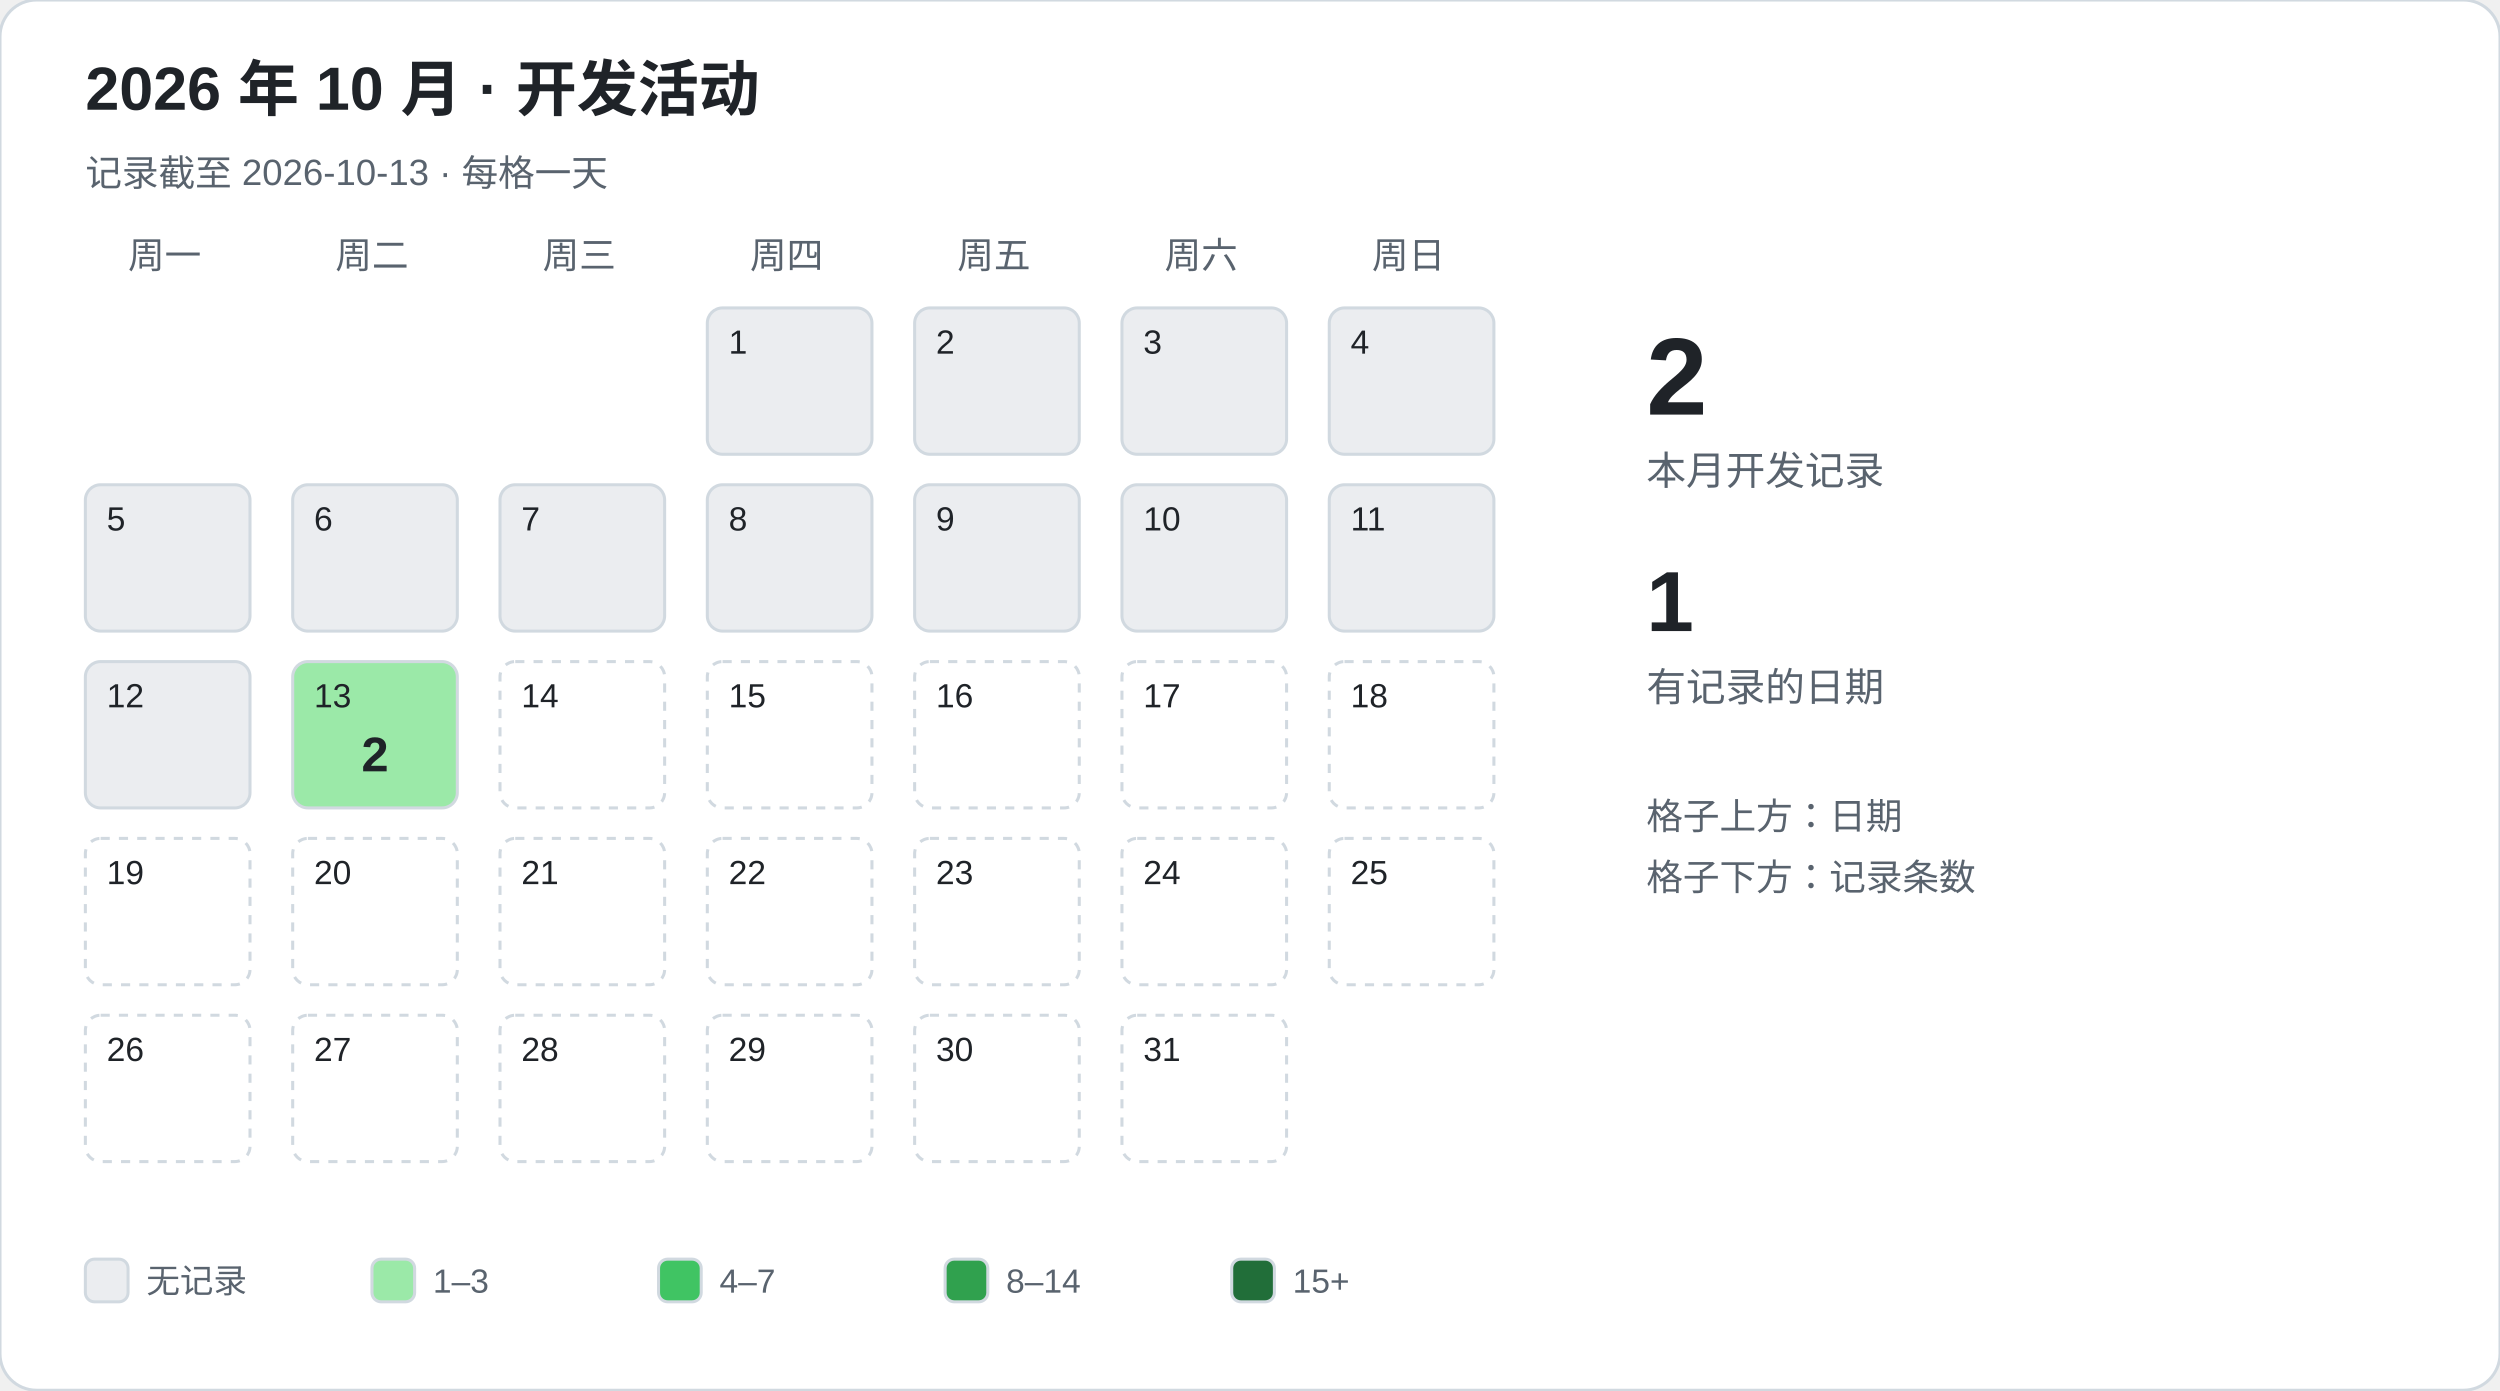
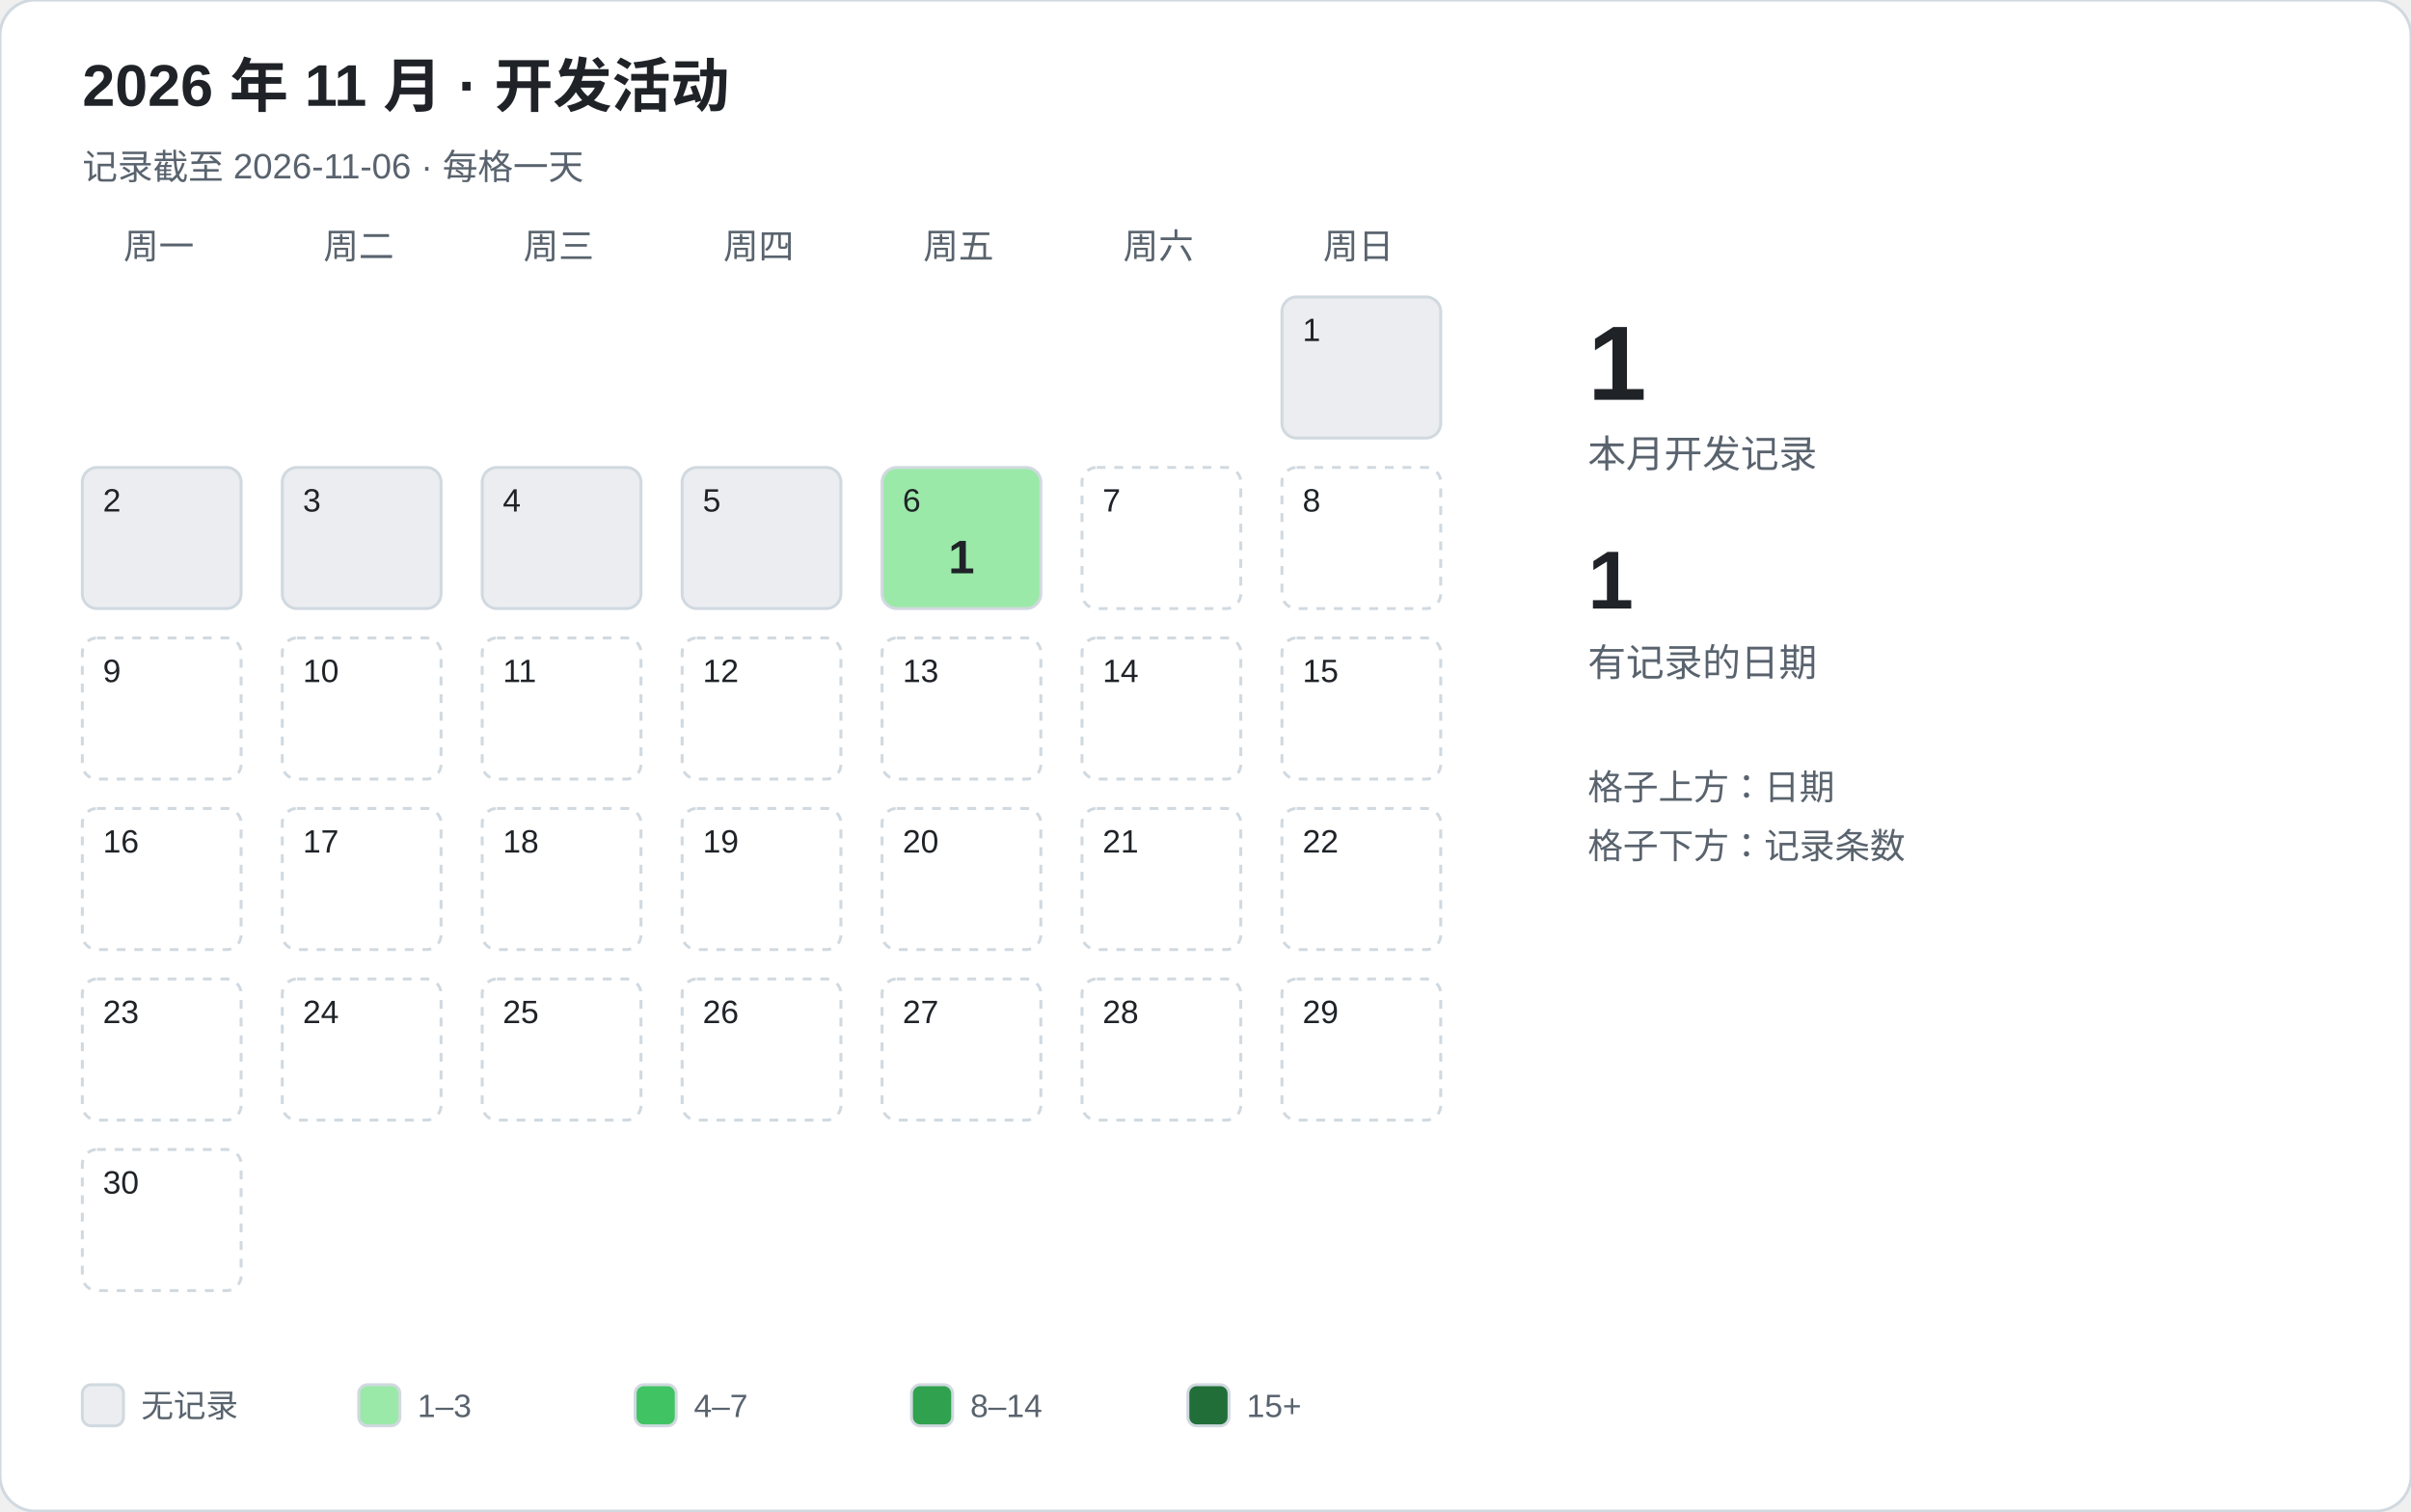
- <svg xmlns="http://www.w3.org/2000/svg" width="820" height="456" viewBox="0 0 820 456" role="img" aria-labelledby="title desc">
+ <svg xmlns="http://www.w3.org/2000/svg" width="820" height="514" viewBox="0 0 820 514" role="img" aria-labelledby="title desc">
  <rect width="100%" height="100%" rx="12" fill="#ffffff" stroke="#d1d9e0" />
  <g font-family="Arial, PingFang SC, Microsoft YaHei, sans-serif" fill="#1f2328">
-     <text x="28" y="36" font-size="20" font-weight="600">2026 年 10 月 · 开发活动</text>
-     <text x="28" y="61" font-size="12" fill="#59636e">记录截至 2026-10-13 · 每格一天</text>
+     <text x="28" y="36" font-size="20" font-weight="600">2026 年 11 月 · 开发活动</text>
+     <text x="28" y="61" font-size="12" fill="#59636e">记录截至 2026-11-06 · 每格一天</text>
    <text x="54" y="88" text-anchor="middle" font-size="12" fill="#59636e">周一</text>
    <text x="122" y="88" text-anchor="middle" font-size="12" fill="#59636e">周二</text>
    <text x="190" y="88" text-anchor="middle" font-size="12" fill="#59636e">周三</text>
    <text x="258" y="88" text-anchor="middle" font-size="12" fill="#59636e">周四</text>
    <text x="326" y="88" text-anchor="middle" font-size="12" fill="#59636e">周五</text>
    <text x="394" y="88" text-anchor="middle" font-size="12" fill="#59636e">周六</text>
    <text x="462" y="88" text-anchor="middle" font-size="12" fill="#59636e">周日</text>
    <g>
-       <rect x="232" y="101" width="54" height="48" rx="5" fill="#ebedf0" stroke="#d1d9e0" />
-       <text x="239" y="116" font-size="11" fill="#1f2328">1</text>
-     </g>
-     <g>
-       <rect x="300" y="101" width="54" height="48" rx="5" fill="#ebedf0" stroke="#d1d9e0" />
-       <text x="307" y="116" font-size="11" fill="#1f2328">2</text>
-     </g>
-     <g>
-       <rect x="368" y="101" width="54" height="48" rx="5" fill="#ebedf0" stroke="#d1d9e0" />
-       <text x="375" y="116" font-size="11" fill="#1f2328">3</text>
-     </g>
-     <g>
      <rect x="436" y="101" width="54" height="48" rx="5" fill="#ebedf0" stroke="#d1d9e0" />
-       <text x="443" y="116" font-size="11" fill="#1f2328">4</text>
+       <text x="443" y="116" font-size="11" fill="#1f2328">1</text>
    </g>
    <g>
      <rect x="28" y="159" width="54" height="48" rx="5" fill="#ebedf0" stroke="#d1d9e0" />
-       <text x="35" y="174" font-size="11" fill="#1f2328">5</text>
+       <text x="35" y="174" font-size="11" fill="#1f2328">2</text>
    </g>
    <g>
      <rect x="96" y="159" width="54" height="48" rx="5" fill="#ebedf0" stroke="#d1d9e0" />
-       <text x="103" y="174" font-size="11" fill="#1f2328">6</text>
+       <text x="103" y="174" font-size="11" fill="#1f2328">3</text>
    </g>
    <g>
      <rect x="164" y="159" width="54" height="48" rx="5" fill="#ebedf0" stroke="#d1d9e0" />
-       <text x="171" y="174" font-size="11" fill="#1f2328">7</text>
+       <text x="171" y="174" font-size="11" fill="#1f2328">4</text>
    </g>
    <g>
      <rect x="232" y="159" width="54" height="48" rx="5" fill="#ebedf0" stroke="#d1d9e0" />
-       <text x="239" y="174" font-size="11" fill="#1f2328">8</text>
+       <text x="239" y="174" font-size="11" fill="#1f2328">5</text>
    </g>
    <g>
-       <rect x="300" y="159" width="54" height="48" rx="5" fill="#ebedf0" stroke="#d1d9e0" />
-       <text x="307" y="174" font-size="11" fill="#1f2328">9</text>
+       <rect x="300" y="159" width="54" height="48" rx="5" fill="#9be9a8" stroke="#d1d9e0" />
+       <text x="307" y="174" font-size="11" fill="#1f2328">6</text>
+       <text x="327" y="195" text-anchor="middle" font-size="16" font-weight="600" fill="#1f2328">1</text>
    </g>
    <g>
-       <rect x="368" y="159" width="54" height="48" rx="5" fill="#ebedf0" stroke="#d1d9e0" />
-       <text x="375" y="174" font-size="11" fill="#1f2328">10</text>
+       <rect x="368" y="159" width="54" height="48" rx="5" fill="#ffffff" stroke="#d1d9e0" stroke-dasharray="3 3" />
+       <text x="375" y="174" font-size="11" fill="#1f2328">7</text>
    </g>
    <g>
-       <rect x="436" y="159" width="54" height="48" rx="5" fill="#ebedf0" stroke="#d1d9e0" />
-       <text x="443" y="174" font-size="11" fill="#1f2328">11</text>
+       <rect x="436" y="159" width="54" height="48" rx="5" fill="#ffffff" stroke="#d1d9e0" stroke-dasharray="3 3" />
+       <text x="443" y="174" font-size="11" fill="#1f2328">8</text>
    </g>
    <g>
-       <rect x="28" y="217" width="54" height="48" rx="5" fill="#ebedf0" stroke="#d1d9e0" />
-       <text x="35" y="232" font-size="11" fill="#1f2328">12</text>
+       <rect x="28" y="217" width="54" height="48" rx="5" fill="#ffffff" stroke="#d1d9e0" stroke-dasharray="3 3" />
+       <text x="35" y="232" font-size="11" fill="#1f2328">9</text>
    </g>
    <g>
-       <rect x="96" y="217" width="54" height="48" rx="5" fill="#9be9a8" stroke="#d1d9e0" />
-       <text x="103" y="232" font-size="11" fill="#1f2328">13</text>
-       <text x="123" y="253" text-anchor="middle" font-size="16" font-weight="600" fill="#1f2328">2</text>
+       <rect x="96" y="217" width="54" height="48" rx="5" fill="#ffffff" stroke="#d1d9e0" stroke-dasharray="3 3" />
+       <text x="103" y="232" font-size="11" fill="#1f2328">10</text>
    </g>
    <g>
      <rect x="164" y="217" width="54" height="48" rx="5" fill="#ffffff" stroke="#d1d9e0" stroke-dasharray="3 3" />
-       <text x="171" y="232" font-size="11" fill="#1f2328">14</text>
+       <text x="171" y="232" font-size="11" fill="#1f2328">11</text>
    </g>
    <g>
      <rect x="232" y="217" width="54" height="48" rx="5" fill="#ffffff" stroke="#d1d9e0" stroke-dasharray="3 3" />
-       <text x="239" y="232" font-size="11" fill="#1f2328">15</text>
+       <text x="239" y="232" font-size="11" fill="#1f2328">12</text>
    </g>
    <g>
      <rect x="300" y="217" width="54" height="48" rx="5" fill="#ffffff" stroke="#d1d9e0" stroke-dasharray="3 3" />
-       <text x="307" y="232" font-size="11" fill="#1f2328">16</text>
+       <text x="307" y="232" font-size="11" fill="#1f2328">13</text>
    </g>
    <g>
      <rect x="368" y="217" width="54" height="48" rx="5" fill="#ffffff" stroke="#d1d9e0" stroke-dasharray="3 3" />
-       <text x="375" y="232" font-size="11" fill="#1f2328">17</text>
+       <text x="375" y="232" font-size="11" fill="#1f2328">14</text>
    </g>
    <g>
      <rect x="436" y="217" width="54" height="48" rx="5" fill="#ffffff" stroke="#d1d9e0" stroke-dasharray="3 3" />
-       <text x="443" y="232" font-size="11" fill="#1f2328">18</text>
+       <text x="443" y="232" font-size="11" fill="#1f2328">15</text>
    </g>
    <g>
      <rect x="28" y="275" width="54" height="48" rx="5" fill="#ffffff" stroke="#d1d9e0" stroke-dasharray="3 3" />
-       <text x="35" y="290" font-size="11" fill="#1f2328">19</text>
+       <text x="35" y="290" font-size="11" fill="#1f2328">16</text>
    </g>
    <g>
      <rect x="96" y="275" width="54" height="48" rx="5" fill="#ffffff" stroke="#d1d9e0" stroke-dasharray="3 3" />
-       <text x="103" y="290" font-size="11" fill="#1f2328">20</text>
+       <text x="103" y="290" font-size="11" fill="#1f2328">17</text>
    </g>
    <g>
      <rect x="164" y="275" width="54" height="48" rx="5" fill="#ffffff" stroke="#d1d9e0" stroke-dasharray="3 3" />
-       <text x="171" y="290" font-size="11" fill="#1f2328">21</text>
+       <text x="171" y="290" font-size="11" fill="#1f2328">18</text>
    </g>
    <g>
      <rect x="232" y="275" width="54" height="48" rx="5" fill="#ffffff" stroke="#d1d9e0" stroke-dasharray="3 3" />
-       <text x="239" y="290" font-size="11" fill="#1f2328">22</text>
+       <text x="239" y="290" font-size="11" fill="#1f2328">19</text>
    </g>
    <g>
      <rect x="300" y="275" width="54" height="48" rx="5" fill="#ffffff" stroke="#d1d9e0" stroke-dasharray="3 3" />
-       <text x="307" y="290" font-size="11" fill="#1f2328">23</text>
+       <text x="307" y="290" font-size="11" fill="#1f2328">20</text>
    </g>
    <g>
      <rect x="368" y="275" width="54" height="48" rx="5" fill="#ffffff" stroke="#d1d9e0" stroke-dasharray="3 3" />
-       <text x="375" y="290" font-size="11" fill="#1f2328">24</text>
+       <text x="375" y="290" font-size="11" fill="#1f2328">21</text>
    </g>
    <g>
      <rect x="436" y="275" width="54" height="48" rx="5" fill="#ffffff" stroke="#d1d9e0" stroke-dasharray="3 3" />
-       <text x="443" y="290" font-size="11" fill="#1f2328">25</text>
+       <text x="443" y="290" font-size="11" fill="#1f2328">22</text>
    </g>
    <g>
      <rect x="28" y="333" width="54" height="48" rx="5" fill="#ffffff" stroke="#d1d9e0" stroke-dasharray="3 3" />
-       <text x="35" y="348" font-size="11" fill="#1f2328">26</text>
+       <text x="35" y="348" font-size="11" fill="#1f2328">23</text>
    </g>
    <g>
      <rect x="96" y="333" width="54" height="48" rx="5" fill="#ffffff" stroke="#d1d9e0" stroke-dasharray="3 3" />
-       <text x="103" y="348" font-size="11" fill="#1f2328">27</text>
+       <text x="103" y="348" font-size="11" fill="#1f2328">24</text>
    </g>
    <g>
      <rect x="164" y="333" width="54" height="48" rx="5" fill="#ffffff" stroke="#d1d9e0" stroke-dasharray="3 3" />
-       <text x="171" y="348" font-size="11" fill="#1f2328">28</text>
+       <text x="171" y="348" font-size="11" fill="#1f2328">25</text>
    </g>
    <g>
      <rect x="232" y="333" width="54" height="48" rx="5" fill="#ffffff" stroke="#d1d9e0" stroke-dasharray="3 3" />
-       <text x="239" y="348" font-size="11" fill="#1f2328">29</text>
+       <text x="239" y="348" font-size="11" fill="#1f2328">26</text>
    </g>
    <g>
      <rect x="300" y="333" width="54" height="48" rx="5" fill="#ffffff" stroke="#d1d9e0" stroke-dasharray="3 3" />
-       <text x="307" y="348" font-size="11" fill="#1f2328">30</text>
+       <text x="307" y="348" font-size="11" fill="#1f2328">27</text>
    </g>
    <g>
      <rect x="368" y="333" width="54" height="48" rx="5" fill="#ffffff" stroke="#d1d9e0" stroke-dasharray="3 3" />
-       <text x="375" y="348" font-size="11" fill="#1f2328">31</text>
+       <text x="375" y="348" font-size="11" fill="#1f2328">28</text>
    </g>
-     <text x="540" y="136" font-size="36" font-weight="600">2</text>
+     <g>
+       <rect x="436" y="333" width="54" height="48" rx="5" fill="#ffffff" stroke="#d1d9e0" stroke-dasharray="3 3" />
+       <text x="443" y="348" font-size="11" fill="#1f2328">29</text>
+     </g>
+     <g>
+       <rect x="28" y="391" width="54" height="48" rx="5" fill="#ffffff" stroke="#d1d9e0" stroke-dasharray="3 3" />
+       <text x="35" y="406" font-size="11" fill="#1f2328">30</text>
+     </g>
+     <text x="540" y="136" font-size="36" font-weight="600">1</text>
    <text x="540" y="159" font-size="13" fill="#59636e">本月开发记录</text>
    <text x="540" y="207" font-size="28" font-weight="600">1</text>
    <text x="540" y="230" font-size="13" fill="#59636e">有记录的日期</text>
    <text x="540" y="272" font-size="12" fill="#59636e">格子上方：日期</text>
    <text x="540" y="292" font-size="12" fill="#59636e">格子下方：记录条数</text>
-     <rect x="28" y="413" width="14" height="14" rx="3" fill="#ebedf0" stroke="#d1d9e0" />
-     <text x="48" y="424" font-size="11" fill="#59636e">无记录</text>
-     <rect x="122" y="413" width="14" height="14" rx="3" fill="#9be9a8" stroke="#d1d9e0" />
-     <text x="142" y="424" font-size="11" fill="#59636e">1–3</text>
-     <rect x="216" y="413" width="14" height="14" rx="3" fill="#40c463" stroke="#d1d9e0" />
-     <text x="236" y="424" font-size="11" fill="#59636e">4–7</text>
-     <rect x="310" y="413" width="14" height="14" rx="3" fill="#30a14e" stroke="#d1d9e0" />
-     <text x="330" y="424" font-size="11" fill="#59636e">8–14</text>
-     <rect x="404" y="413" width="14" height="14" rx="3" fill="#216e39" stroke="#d1d9e0" />
-     <text x="424" y="424" font-size="11" fill="#59636e">15+</text>
+     <rect x="28" y="471" width="14" height="14" rx="3" fill="#ebedf0" stroke="#d1d9e0" />
+     <text x="48" y="482" font-size="11" fill="#59636e">无记录</text>
+     <rect x="122" y="471" width="14" height="14" rx="3" fill="#9be9a8" stroke="#d1d9e0" />
+     <text x="142" y="482" font-size="11" fill="#59636e">1–3</text>
+     <rect x="216" y="471" width="14" height="14" rx="3" fill="#40c463" stroke="#d1d9e0" />
+     <text x="236" y="482" font-size="11" fill="#59636e">4–7</text>
+     <rect x="310" y="471" width="14" height="14" rx="3" fill="#30a14e" stroke="#d1d9e0" />
+     <text x="330" y="482" font-size="11" fill="#59636e">8–14</text>
+     <rect x="404" y="471" width="14" height="14" rx="3" fill="#216e39" stroke="#d1d9e0" />
+     <text x="424" y="482" font-size="11" fill="#59636e">15+</text>
  </g>
</svg>
